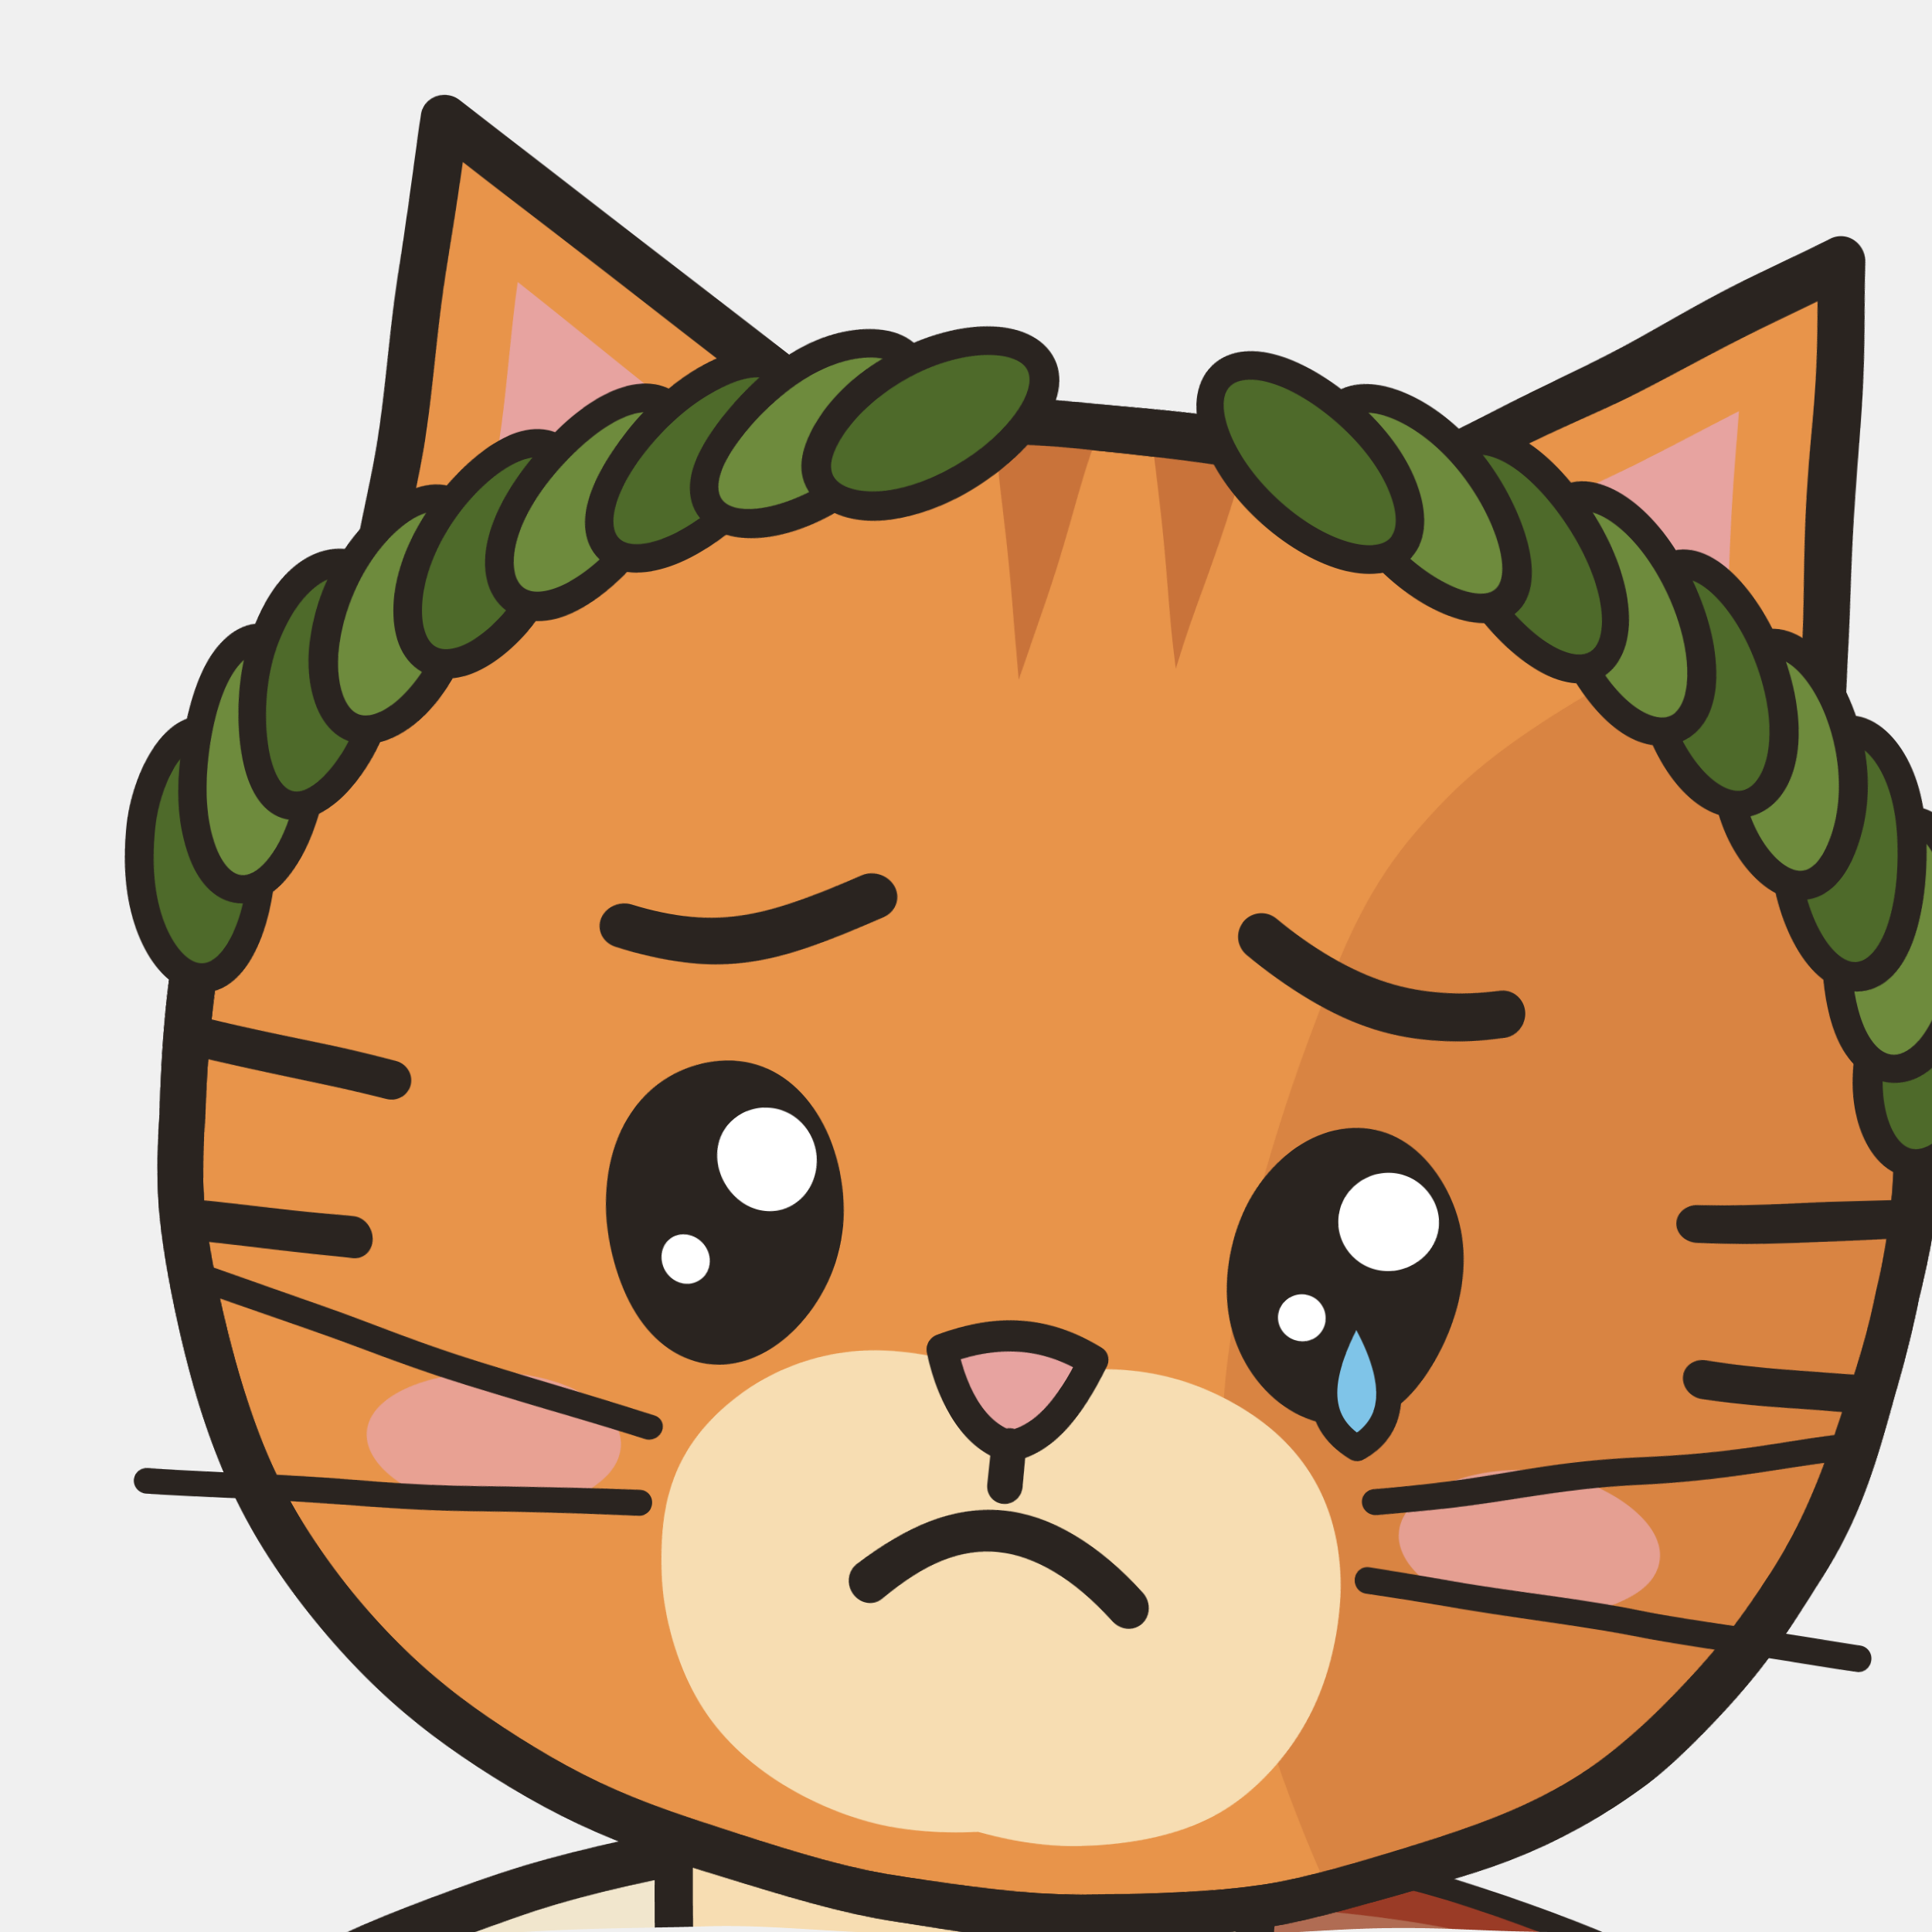
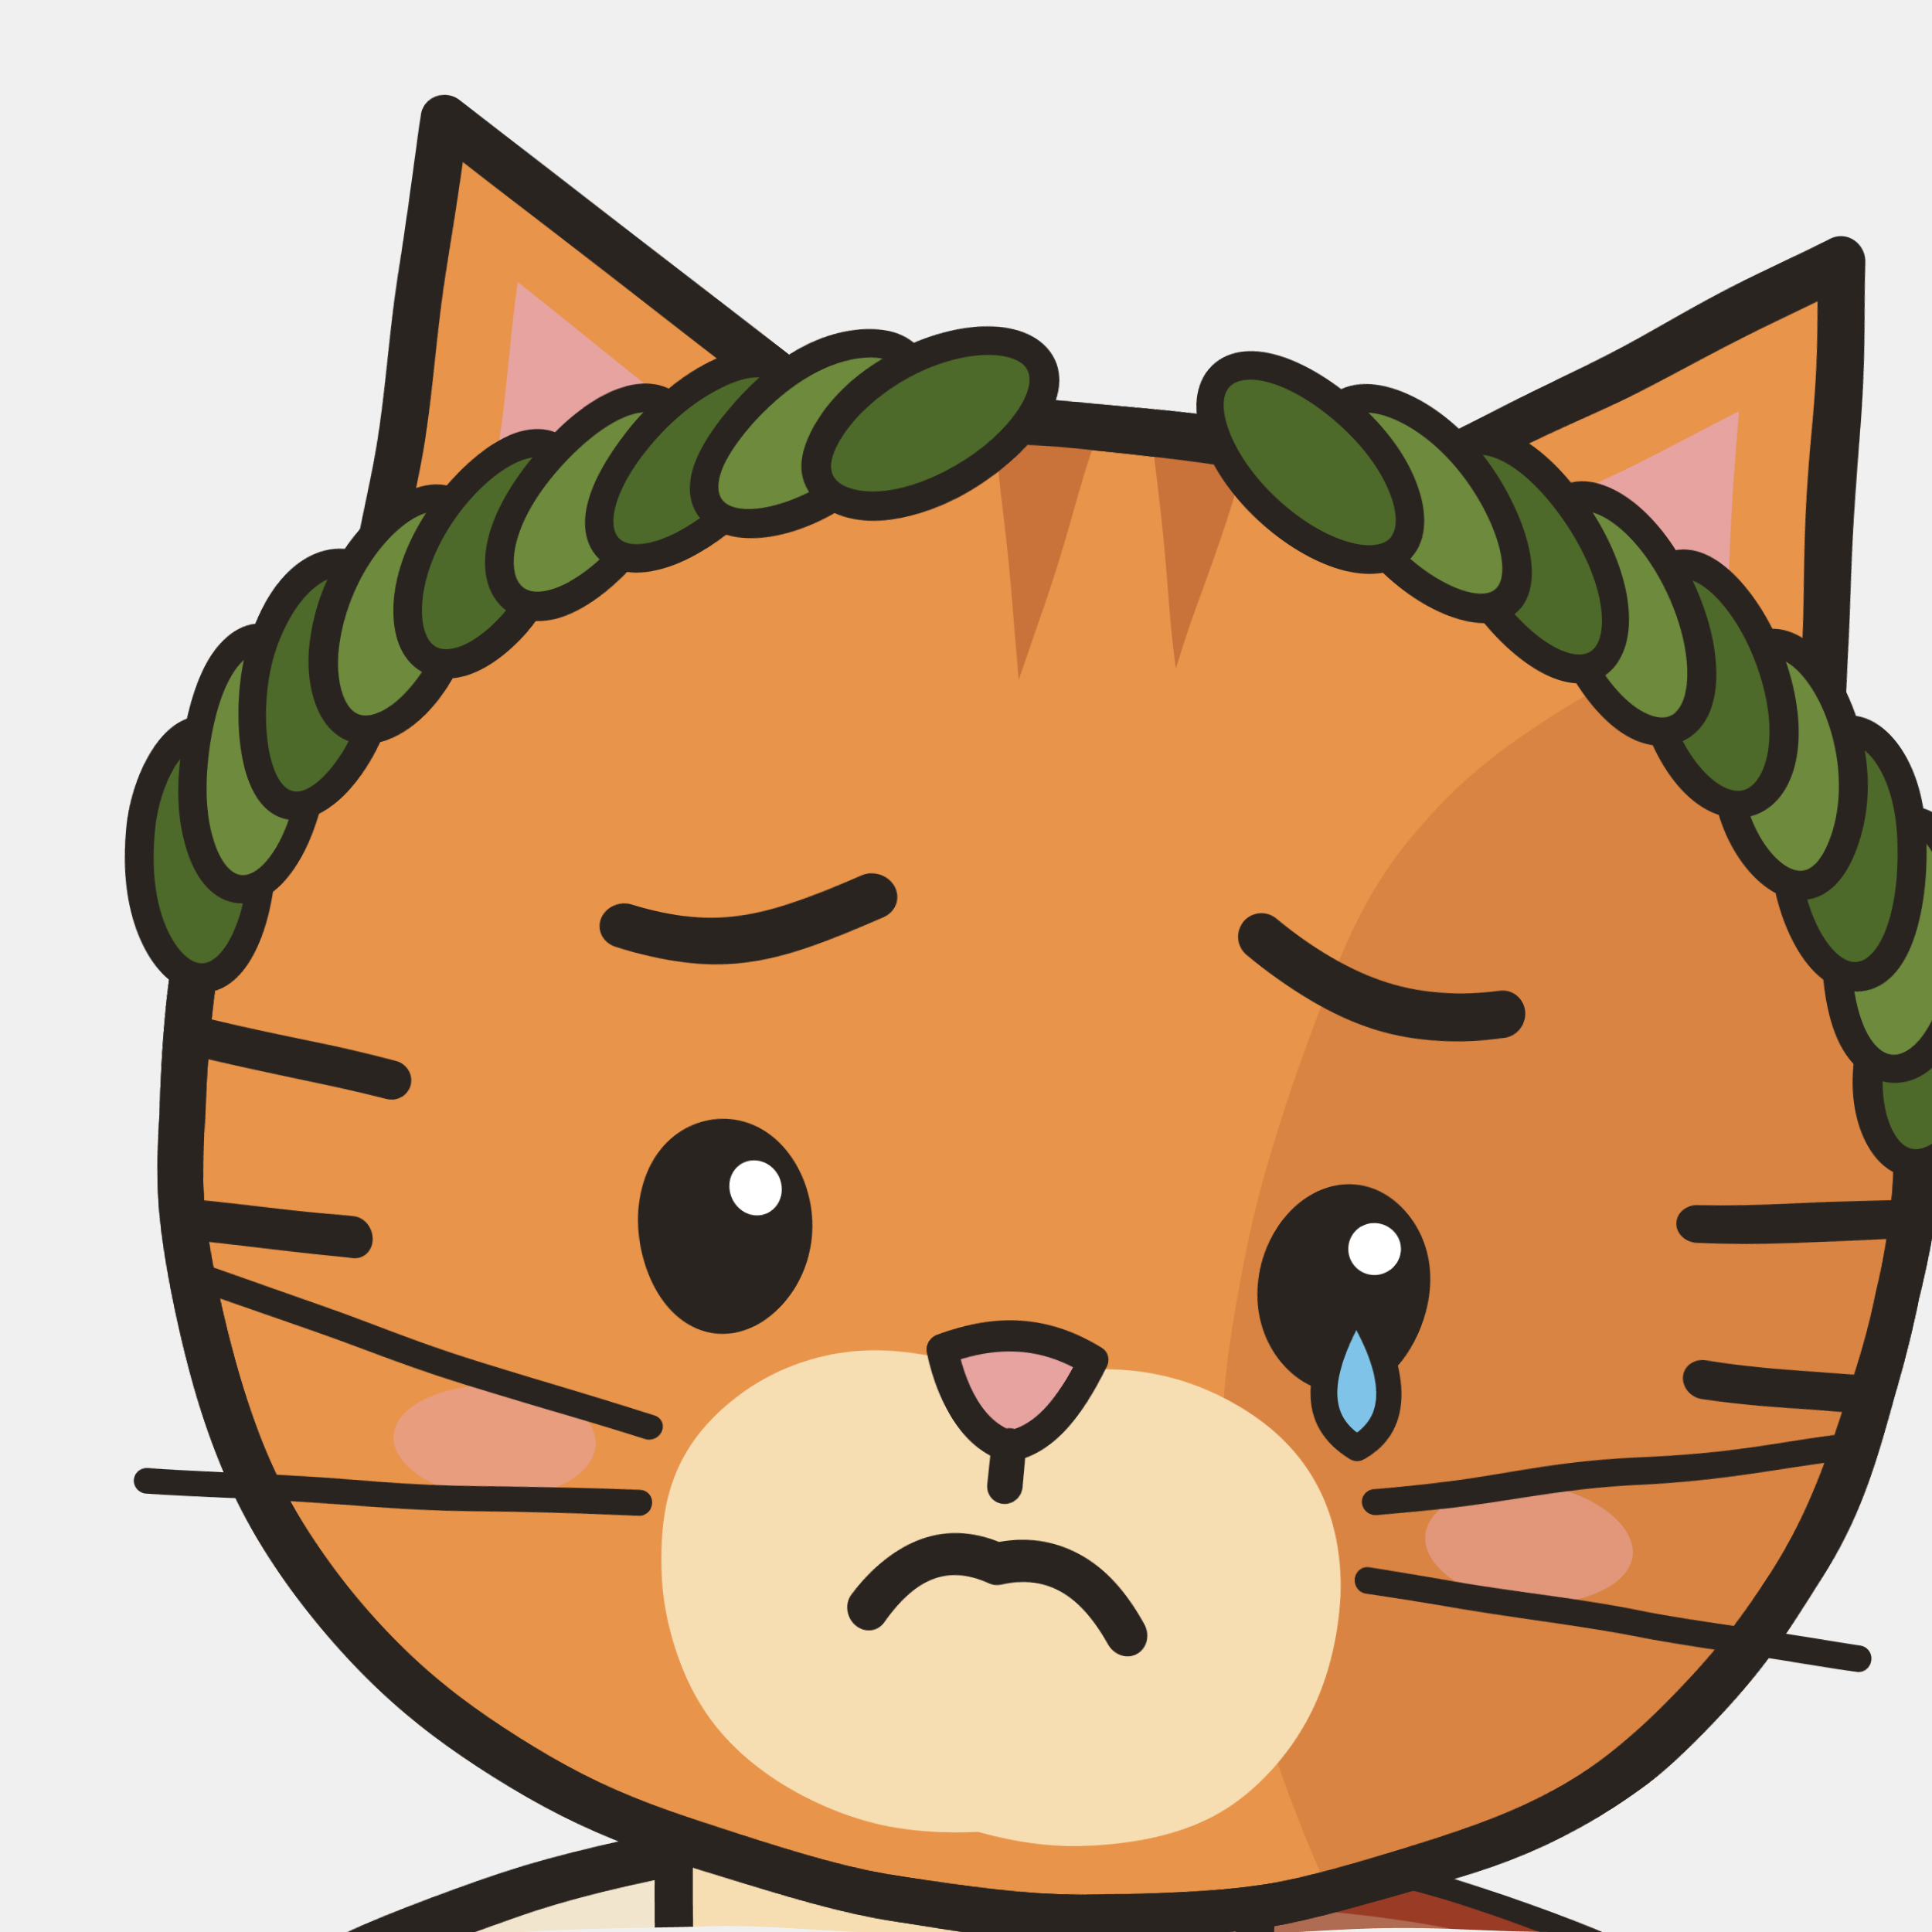
<svg xmlns="http://www.w3.org/2000/svg" viewBox="46 22 148 148" width="148" height="148">
  <defs>
    <filter id="rough" x="-5%" y="-5%" width="110%" height="110%">
      <feTurbulence type="fractalNoise" baseFrequency="0.035" numOctaves="2" seed="7" result="n" />
      <feDisplacementMap in="SourceGraphic" in2="n" scale="2.2" />
    </filter>
    <clipPath id="head">
      <path d="M54,96 C50,56 84,36 120,36 C156,36 190,56 186,96 C184,132 156,150 120,150 C84,150 56,132 54,96 Z" />
    </clipPath>
    <clipPath id="body">
      <path d="M22,240 C26,196 58,170 100,164 L140,164 C182,170 214,196 218,240 Z" />
    </clipPath>
  </defs>
  <g filter="url(#rough)">
    <path d="M22,240 C26,196 58,170 100,164 L140,164 C182,170 214,196 218,240 Z" fill="#F1E6CD" stroke="#2A2420" stroke-width="3.6" stroke-linejoin="round" stroke-linecap="round" />
    <g clip-path="url(#body)">
      <path d="M150,160 L190,166 L96,240 L52,240 Z" fill="#9A3B26" stroke="#2A2420" stroke-width="2.4" stroke-linejoin="round" stroke-linecap="round" />
      <path d="M60,206 Q78,214 84,236" fill="none" stroke="#2A2420" stroke-width="2.4" stroke-linecap="round" stroke-linejoin="round" />
      <path d="M178,200 Q170,218 176,240" fill="none" stroke="#2A2420" stroke-width="2.4" stroke-linecap="round" stroke-linejoin="round" />
      <path d="M200,214 Q196,228 200,240" fill="none" stroke="#2A2420" stroke-width="2.4" stroke-linecap="round" stroke-linejoin="round" />
      <path d="M120,164 L220,180 L220,240 L150,240 Z" fill="#D9C9A6" opacity=".35" />
    </g>
    <path d="M98,160 Q120,176 142,160 L142,172 Q120,184 98,172 Z" fill="#F7DDB2" stroke="#2A2420" stroke-width="3" stroke-linejoin="round" stroke-linecap="round" />
    <g transform="rotate(0 120 212)">
      <rect x="83.0" y="201" width="74" height="22" rx="2" fill="#F4E9CF" stroke="#2A2420" stroke-width="3" stroke-linejoin="round" stroke-linecap="round" />
      <path d="M91.0,209 L149.0,209" fill="none" stroke="#2A2420" stroke-width="2" stroke-linecap="round" stroke-linejoin="round" />
      <path d="M91.0,216 L141.0,216" fill="none" stroke="#2A2420" stroke-width="2" stroke-linecap="round" stroke-linejoin="round" />
      <rect x="77.0" y="198" width="11" height="28" rx="5.5" fill="#E2CFA6" stroke="#2A2420" stroke-width="3" stroke-linejoin="round" stroke-linecap="round" />
      <rect x="152.0" y="198" width="11" height="28" rx="5.5" fill="#E2CFA6" stroke="#2A2420" stroke-width="3" stroke-linejoin="round" stroke-linecap="round" />
    </g>
    <g transform="translate(0 18) rotate(6 120 150)">
      <path d="M64,74 L66,18 L108,44 Z" fill="#E8944A" stroke="#2A2420" stroke-width="3.6" stroke-linejoin="round" stroke-linecap="round" />
      <path d="M72,64 L73,30 L98,46 Z" fill="#E7A3A0" />
      <path d="M176,74 L174,18 L132,44 Z" fill="#E8944A" stroke="#2A2420" stroke-width="3.6" stroke-linejoin="round" stroke-linecap="round" />
      <path d="M168,64 L167,30 L142,46 Z" fill="#E7A3A0" />
      <path d="M54,96 C50,56 84,36 120,36 C156,36 190,56 186,96 C184,132 156,150 120,150 C84,150 56,132 54,96 Z" fill="#E8944A" stroke="#2A2420" stroke-width="3.6" stroke-linejoin="round" stroke-linecap="round" />
      <g clip-path="url(#head)">
        <ellipse cx="170" cy="104" rx="34" ry="56" fill="#C9733A" opacity=".5" />
        <path d="M110,36 L114,56 L118,36 Z M122,36 L126,54 L130,36 Z" fill="#C9733A" />
        <path d="M55,90 L70,92" fill="none" stroke="#2A2420" stroke-width="3" stroke-linecap="round" stroke-linejoin="round" />
        <path d="M55,104 L68,104" fill="none" stroke="#2A2420" stroke-width="3" stroke-linecap="round" stroke-linejoin="round" />
        <path d="M185,90 L170,92" fill="none" stroke="#2A2420" stroke-width="3" stroke-linecap="round" stroke-linejoin="round" />
        <path d="M185,104 L172,104" fill="none" stroke="#2A2420" stroke-width="3" stroke-linecap="round" stroke-linejoin="round" />
      </g>
      <path d="M54,96 C50,56 84,36 120,36 C156,36 190,56 186,96 C184,132 156,150 120,150 C84,150 56,132 54,96 Z" fill="none" stroke="#2A2420" stroke-width="3.6" stroke-linejoin="round" stroke-linecap="round" />
      <path d="M94,124 C94,110 108,106 120,110 C132,106 146,110 146,124 C146,140 132,146 120,144 C108,146 94,140 94,124 Z" fill="#F7DDB2" />
      <ellipse cx="53.4" cy="76.1" rx="9.5" ry="4.8" transform="rotate(263.0 53.4 76.1)" fill="#4E6A2A" stroke="#2A2420" stroke-width="2.2" stroke-linejoin="round" stroke-linecap="round" />
      <ellipse cx="56.8" cy="69.0" rx="9.5" ry="4.8" transform="rotate(270.5 56.8 69.0)" fill="#6E8B3D" stroke="#2A2420" stroke-width="2.2" stroke-linejoin="round" stroke-linecap="round" />
      <ellipse cx="61.3" cy="62.4" rx="9.5" ry="4.8" transform="rotate(278.0 61.3 62.4)" fill="#4E6A2A" stroke="#2A2420" stroke-width="2.2" stroke-linejoin="round" stroke-linecap="round" />
      <ellipse cx="66.8" cy="56.3" rx="9.5" ry="4.8" transform="rotate(285.5 66.8 56.3)" fill="#6E8B3D" stroke="#2A2420" stroke-width="2.2" stroke-linejoin="round" stroke-linecap="round" />
      <ellipse cx="73.2" cy="50.9" rx="9.5" ry="4.8" transform="rotate(293.0 73.2 50.9)" fill="#4E6A2A" stroke="#2A2420" stroke-width="2.2" stroke-linejoin="round" stroke-linecap="round" />
      <ellipse cx="80.4" cy="46.2" rx="9.5" ry="4.8" transform="rotate(300.5 80.4 46.2)" fill="#6E8B3D" stroke="#2A2420" stroke-width="2.2" stroke-linejoin="round" stroke-linecap="round" />
      <ellipse cx="88.2" cy="42.3" rx="9.5" ry="4.8" transform="rotate(308.0 88.2 42.3)" fill="#4E6A2A" stroke="#2A2420" stroke-width="2.2" stroke-linejoin="round" stroke-linecap="round" />
      <ellipse cx="96.6" cy="39.3" rx="9.5" ry="4.8" transform="rotate(315.5 96.6 39.3)" fill="#6E8B3D" stroke="#2A2420" stroke-width="2.2" stroke-linejoin="round" stroke-linecap="round" />
      <ellipse cx="105.4" cy="37.3" rx="9.5" ry="4.8" transform="rotate(323.0 105.4 37.3)" fill="#4E6A2A" stroke="#2A2420" stroke-width="2.2" stroke-linejoin="round" stroke-linecap="round" />
      <ellipse cx="186.6" cy="76.1" rx="9.5" ry="4.8" transform="rotate(457.0 186.6 76.1)" fill="#4E6A2A" stroke="#2A2420" stroke-width="2.2" stroke-linejoin="round" stroke-linecap="round" />
      <ellipse cx="183.2" cy="69.0" rx="9.5" ry="4.8" transform="rotate(449.5 183.2 69.0)" fill="#6E8B3D" stroke="#2A2420" stroke-width="2.2" stroke-linejoin="round" stroke-linecap="round" />
      <ellipse cx="178.7" cy="62.4" rx="9.5" ry="4.8" transform="rotate(442.0 178.7 62.4)" fill="#4E6A2A" stroke="#2A2420" stroke-width="2.2" stroke-linejoin="round" stroke-linecap="round" />
      <ellipse cx="173.2" cy="56.3" rx="9.5" ry="4.8" transform="rotate(434.5 173.2 56.3)" fill="#6E8B3D" stroke="#2A2420" stroke-width="2.2" stroke-linejoin="round" stroke-linecap="round" />
      <ellipse cx="166.8" cy="50.9" rx="9.5" ry="4.8" transform="rotate(427.0 166.8 50.9)" fill="#4E6A2A" stroke="#2A2420" stroke-width="2.2" stroke-linejoin="round" stroke-linecap="round" />
      <ellipse cx="159.6" cy="46.2" rx="9.5" ry="4.8" transform="rotate(419.5 159.6 46.2)" fill="#6E8B3D" stroke="#2A2420" stroke-width="2.2" stroke-linejoin="round" stroke-linecap="round" />
      <ellipse cx="151.8" cy="42.3" rx="9.5" ry="4.8" transform="rotate(412.0 151.8 42.3)" fill="#4E6A2A" stroke="#2A2420" stroke-width="2.2" stroke-linejoin="round" stroke-linecap="round" />
      <ellipse cx="143.4" cy="39.3" rx="9.5" ry="4.8" transform="rotate(404.5 143.4 39.3)" fill="#6E8B3D" stroke="#2A2420" stroke-width="2.2" stroke-linejoin="round" stroke-linecap="round" />
      <ellipse cx="134.6" cy="37.3" rx="9.5" ry="4.8" transform="rotate(397.0 134.6 37.3)" fill="#4E6A2A" stroke="#2A2420" stroke-width="2.2" stroke-linejoin="round" stroke-linecap="round" />
-       <ellipse cx="96" cy="99" rx="9" ry="11.5" fill="#2A2420" />
-       <circle cx="98.8" cy="94.6" r="3.8" fill="#fff" />
-       <circle cx="93" cy="102.6" r="1.8" fill="#fff" />
-       <ellipse cx="144" cy="99" rx="9" ry="11.5" fill="#2A2420" />
-       <circle cx="146.8" cy="94.6" r="3.8" fill="#fff" />
-       <circle cx="141" cy="102.6" r="1.8" fill="#fff" />
+       <ellipse cx="96" cy="100" rx="6.6" ry="8" fill="#2A2420" />
+       <circle cx="98" cy="96.8" r="2" fill="#fff" />
+       <ellipse cx="144" cy="100" rx="6.6" ry="8" fill="#2A2420" />
+       <circle cx="146" cy="96.8" r="2" fill="#fff" />
      <path d="M86,78 Q96,80 105,74" fill="none" stroke="#2A2420" stroke-width="3.6" stroke-linecap="round" stroke-linejoin="round" />
      <path d="M135,74 Q144,80 154,78" fill="none" stroke="#2A2420" stroke-width="3.6" stroke-linecap="round" stroke-linejoin="round" />
-       <ellipse cx="80" cy="118" rx="10" ry="5.5" fill="#E7A3A0" opacity=".85" />
-       <ellipse cx="160" cy="118" rx="10" ry="5.5" fill="#E7A3A0" opacity=".85" />
+       <ellipse cx="80" cy="118" rx="8" ry="4.5" fill="#E7A3A0" opacity="0.6" />
+       <ellipse cx="160" cy="118" rx="8" ry="4.5" fill="#E7A3A0" opacity="0.6" />
      <path d="M114,108 Q120,105 126,108 Q124,114 120,115 Q116,114 114,108 Z" fill="#E7A3A0" stroke="#2A2420" stroke-width="2.4" stroke-linejoin="round" stroke-linecap="round" />
      <path d="M120,115 L120,118" fill="none" stroke="#2A2420" stroke-width="2.8" stroke-linecap="round" stroke-linejoin="round" />
-       <path d="M110,126 Q120,117 130,126" fill="none" stroke="#2A2420" stroke-width="3.2" stroke-linecap="round" stroke-linejoin="round" />
+       <path d="M110,128 Q114,122 120,124 Q126,122 130,128" fill="none" stroke="#2A2420" stroke-width="3.2" stroke-linecap="round" stroke-linejoin="round" />
      <path d="M92,116 L56,108" fill="none" stroke="#2A2420" stroke-width="2" stroke-linecap="round" stroke-linejoin="round" />
      <path d="M92,122 L54,124" fill="none" stroke="#2A2420" stroke-width="2" stroke-linecap="round" stroke-linejoin="round" />
      <path d="M148,116 L184,108" fill="none" stroke="#2A2420" stroke-width="2" stroke-linecap="round" stroke-linejoin="round" />
      <path d="M148,122 L186,124" fill="none" stroke="#2A2420" stroke-width="2" stroke-linecap="round" stroke-linejoin="round" />
    </g>
-     <path d="M62,206 C66,218 70,220 80,214" fill="none" stroke="#2A2420" stroke-width="22.0" stroke-linecap="round" />
-     <path d="M62,206 C66,218 70,220 80,214" fill="none" stroke="#E8944A" stroke-width="15.5" stroke-linecap="round" />
+     <path d="M68.2,216.5 C71.5,218.0 75.0,217.0 80.0,214.0" fill="none" stroke="#2A2420" stroke-width="25.0" stroke-linecap="round" />
+     <path d="M68.2,216.5 C71.5,218.0 75.0,217.0 80.0,214.0" fill="none" stroke="#E8944A" stroke-width="18.5" stroke-linecap="round" />
+     <path d="M58.0,204.0 C62.0,211.0 65.0,215.0 68.2,216.5" fill="none" stroke="#2A2420" stroke-width="31.5" stroke-linecap="round" />
+     <path d="M58.0,204.0 C62.0,211.0 65.0,215.0 68.2,216.5" fill="none" stroke="#F1E6CD" stroke-width="25" stroke-linecap="round" />
+     <ellipse cx="68.2" cy="216.5" rx="13" ry="4.6" transform="rotate(112.9 68.2 216.5)" fill="#E9DCBF" stroke="#2A2420" stroke-width="3" stroke-linejoin="round" stroke-linecap="round" />
    <g transform="rotate(0 80 214)">
-       <ellipse cx="80" cy="214" rx="11.5" ry="10.58" fill="#E8944A" stroke="#2A2420" stroke-width="3.4" stroke-linejoin="round" stroke-linecap="round" />
+       <ellipse cx="80" cy="214" rx="12.5" ry="11.5" fill="#E8944A" stroke="#2A2420" stroke-width="3.4" stroke-linejoin="round" stroke-linecap="round" />
      <path d="M76.5,216 L76.5,221" fill="none" stroke="#2A2420" stroke-width="2.2" stroke-linecap="round" stroke-linejoin="round" />
      <path d="M83.5,216 L83.5,221" fill="none" stroke="#2A2420" stroke-width="2.2" stroke-linecap="round" stroke-linejoin="round" />
    </g>
-     <path d="M178,206 C174,218 170,220 160,214" fill="none" stroke="#2A2420" stroke-width="22.0" stroke-linecap="round" />
-     <path d="M178,206 C174,218 170,220 160,214" fill="none" stroke="#E8944A" stroke-width="15.5" stroke-linecap="round" />
+     <path d="M171.8,216.5 C168.5,218.0 165.0,217.0 160.0,214.0" fill="none" stroke="#2A2420" stroke-width="25.0" stroke-linecap="round" />
+     <path d="M171.8,216.5 C168.5,218.0 165.0,217.0 160.0,214.0" fill="none" stroke="#E8944A" stroke-width="18.5" stroke-linecap="round" />
+     <path d="M182.0,204.0 C178.0,211.0 175.0,215.0 171.8,216.5" fill="none" stroke="#2A2420" stroke-width="31.5" stroke-linecap="round" />
+     <path d="M182.0,204.0 C178.0,211.0 175.0,215.0 171.8,216.5" fill="none" stroke="#F1E6CD" stroke-width="25" stroke-linecap="round" />
+     <ellipse cx="171.8" cy="216.5" rx="13" ry="4.6" transform="rotate(-112.9 171.8 216.5)" fill="#E9DCBF" stroke="#2A2420" stroke-width="3" stroke-linejoin="round" stroke-linecap="round" />
    <g transform="rotate(0 160 214)">
-       <ellipse cx="160" cy="214" rx="11.5" ry="10.58" fill="#E8944A" stroke="#2A2420" stroke-width="3.4" stroke-linejoin="round" stroke-linecap="round" />
+       <ellipse cx="160" cy="214" rx="12.5" ry="11.5" fill="#E8944A" stroke="#2A2420" stroke-width="3.4" stroke-linejoin="round" stroke-linecap="round" />
      <path d="M156.5,216 L156.5,221" fill="none" stroke="#2A2420" stroke-width="2.2" stroke-linecap="round" stroke-linejoin="round" />
      <path d="M163.5,216 L163.5,221" fill="none" stroke="#2A2420" stroke-width="2.2" stroke-linecap="round" stroke-linejoin="round" />
    </g>
    <path d="M150,122 Q155,130 150,133 Q145,130 150,122 Z" fill="#7FC4E8" stroke="#2A2420" stroke-width="2" stroke-linejoin="round" stroke-linecap="round" />
  </g>
</svg>
